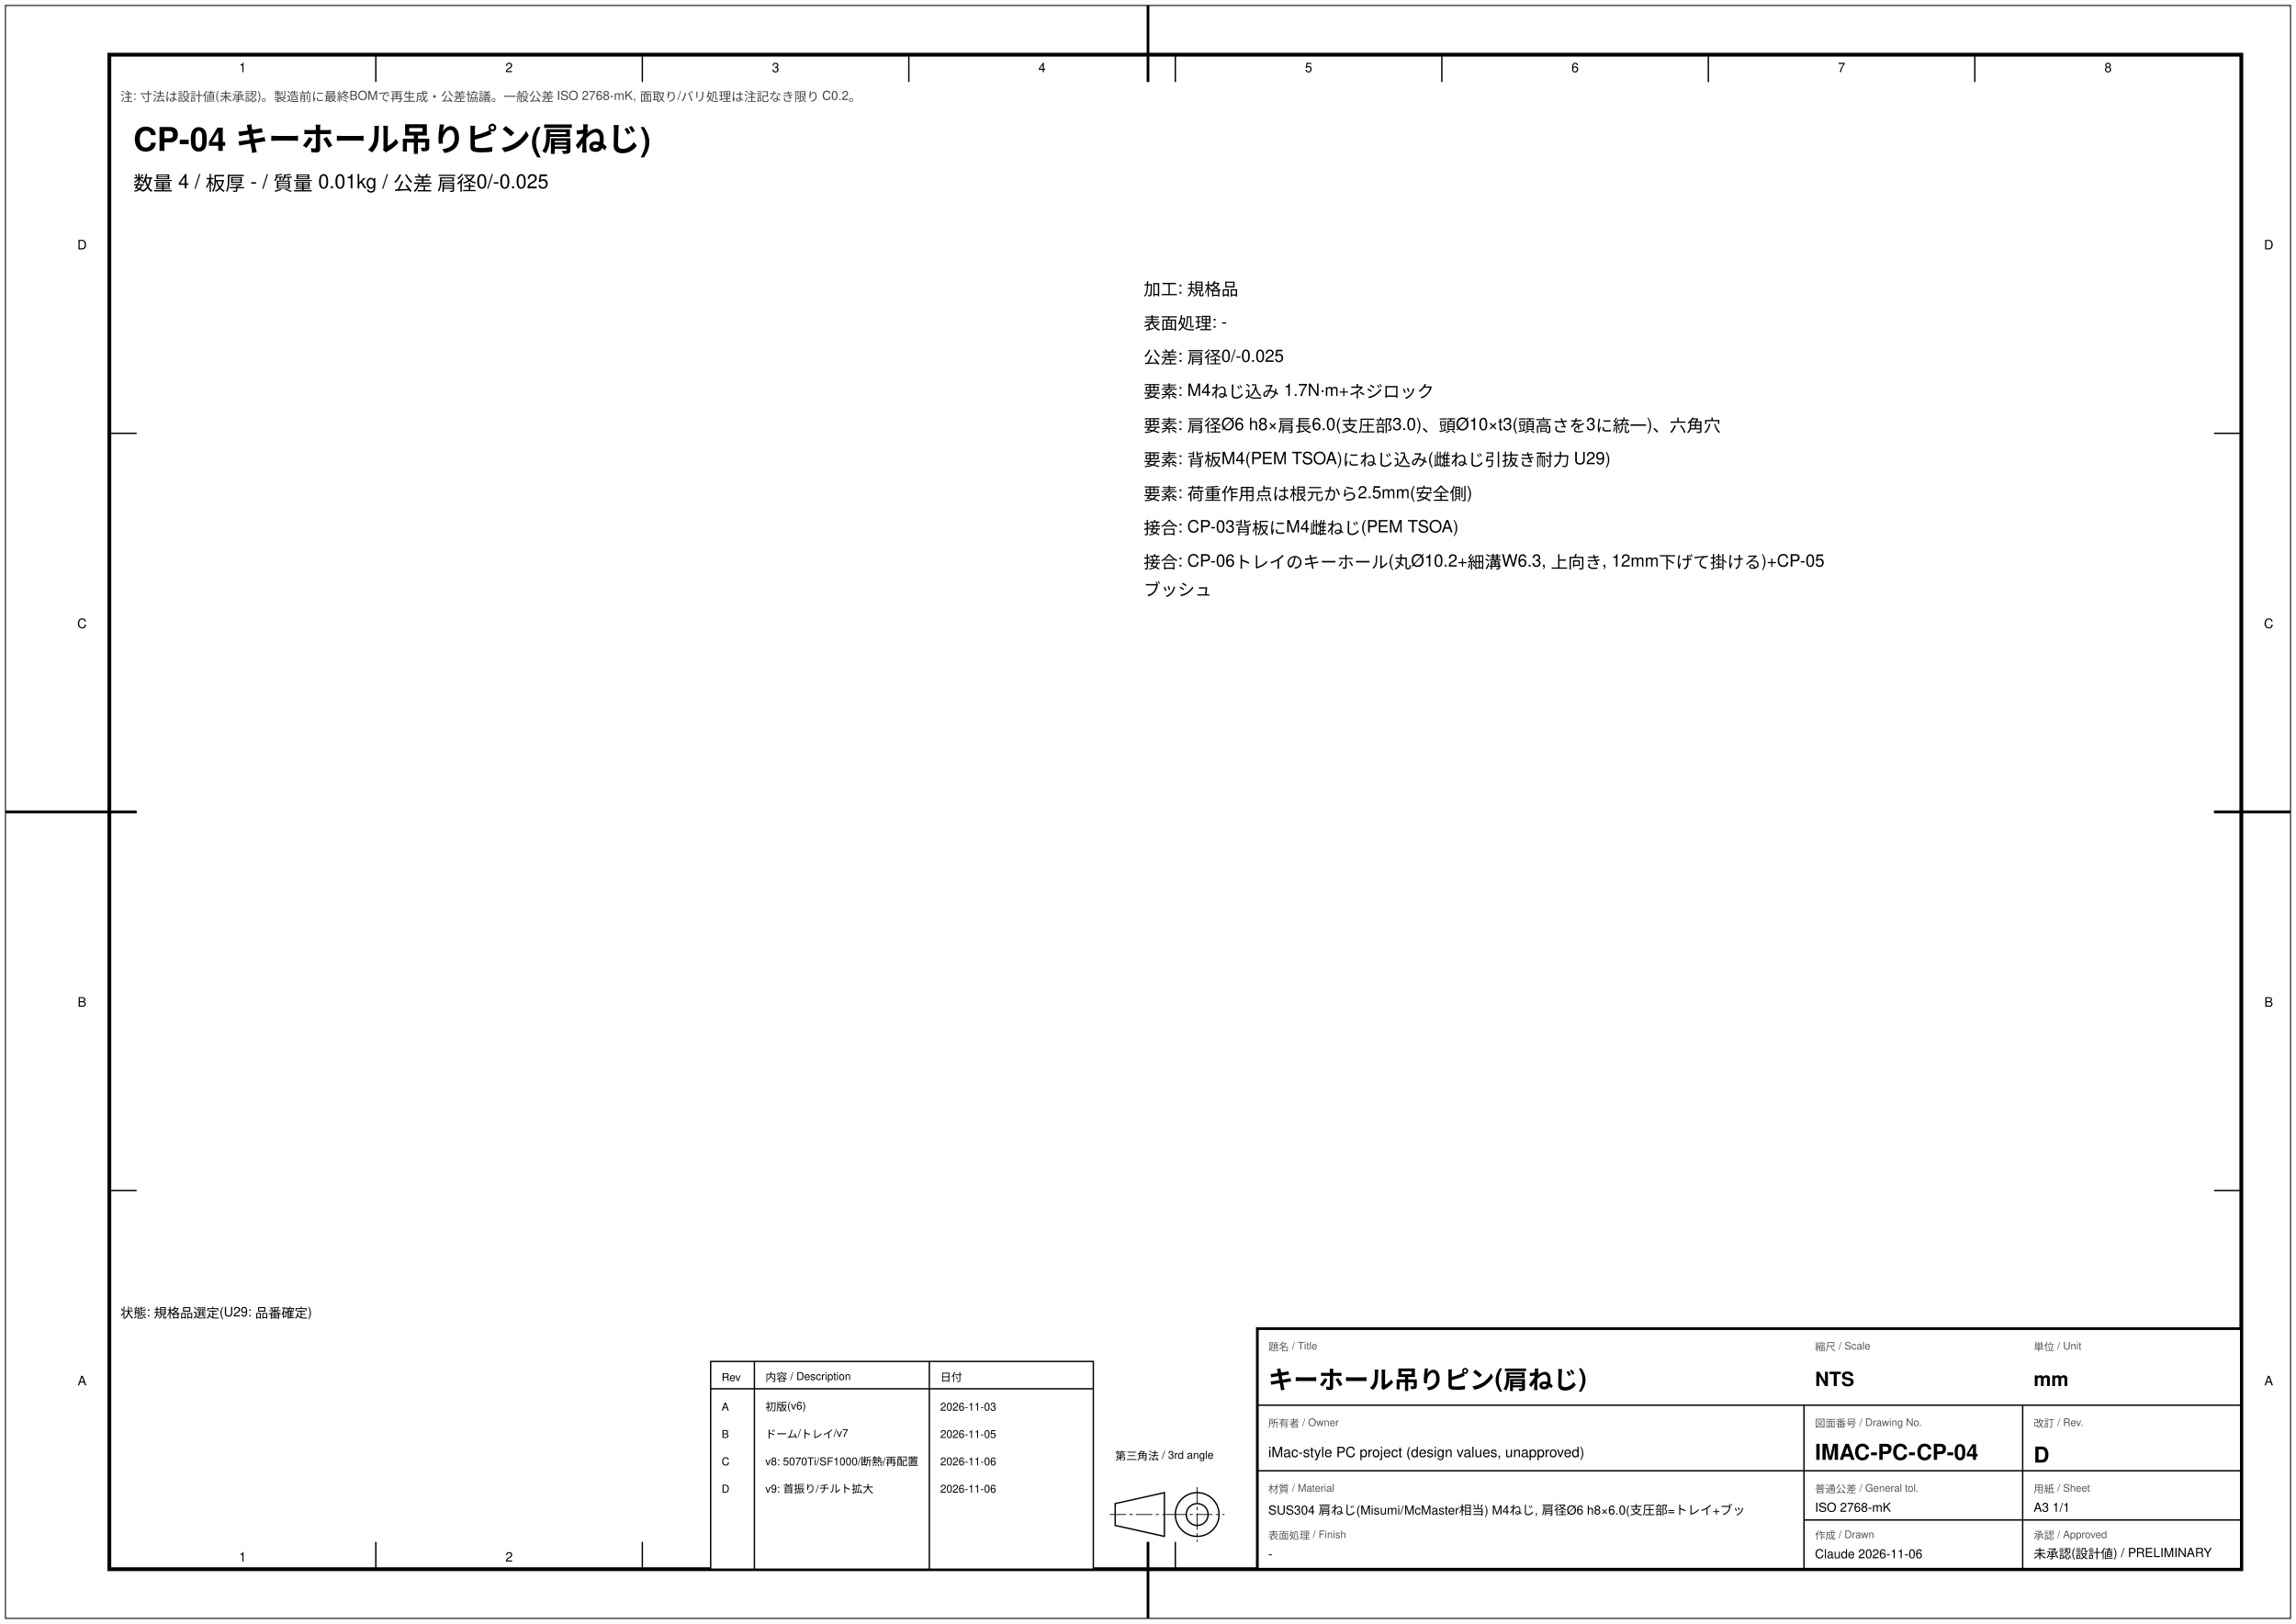
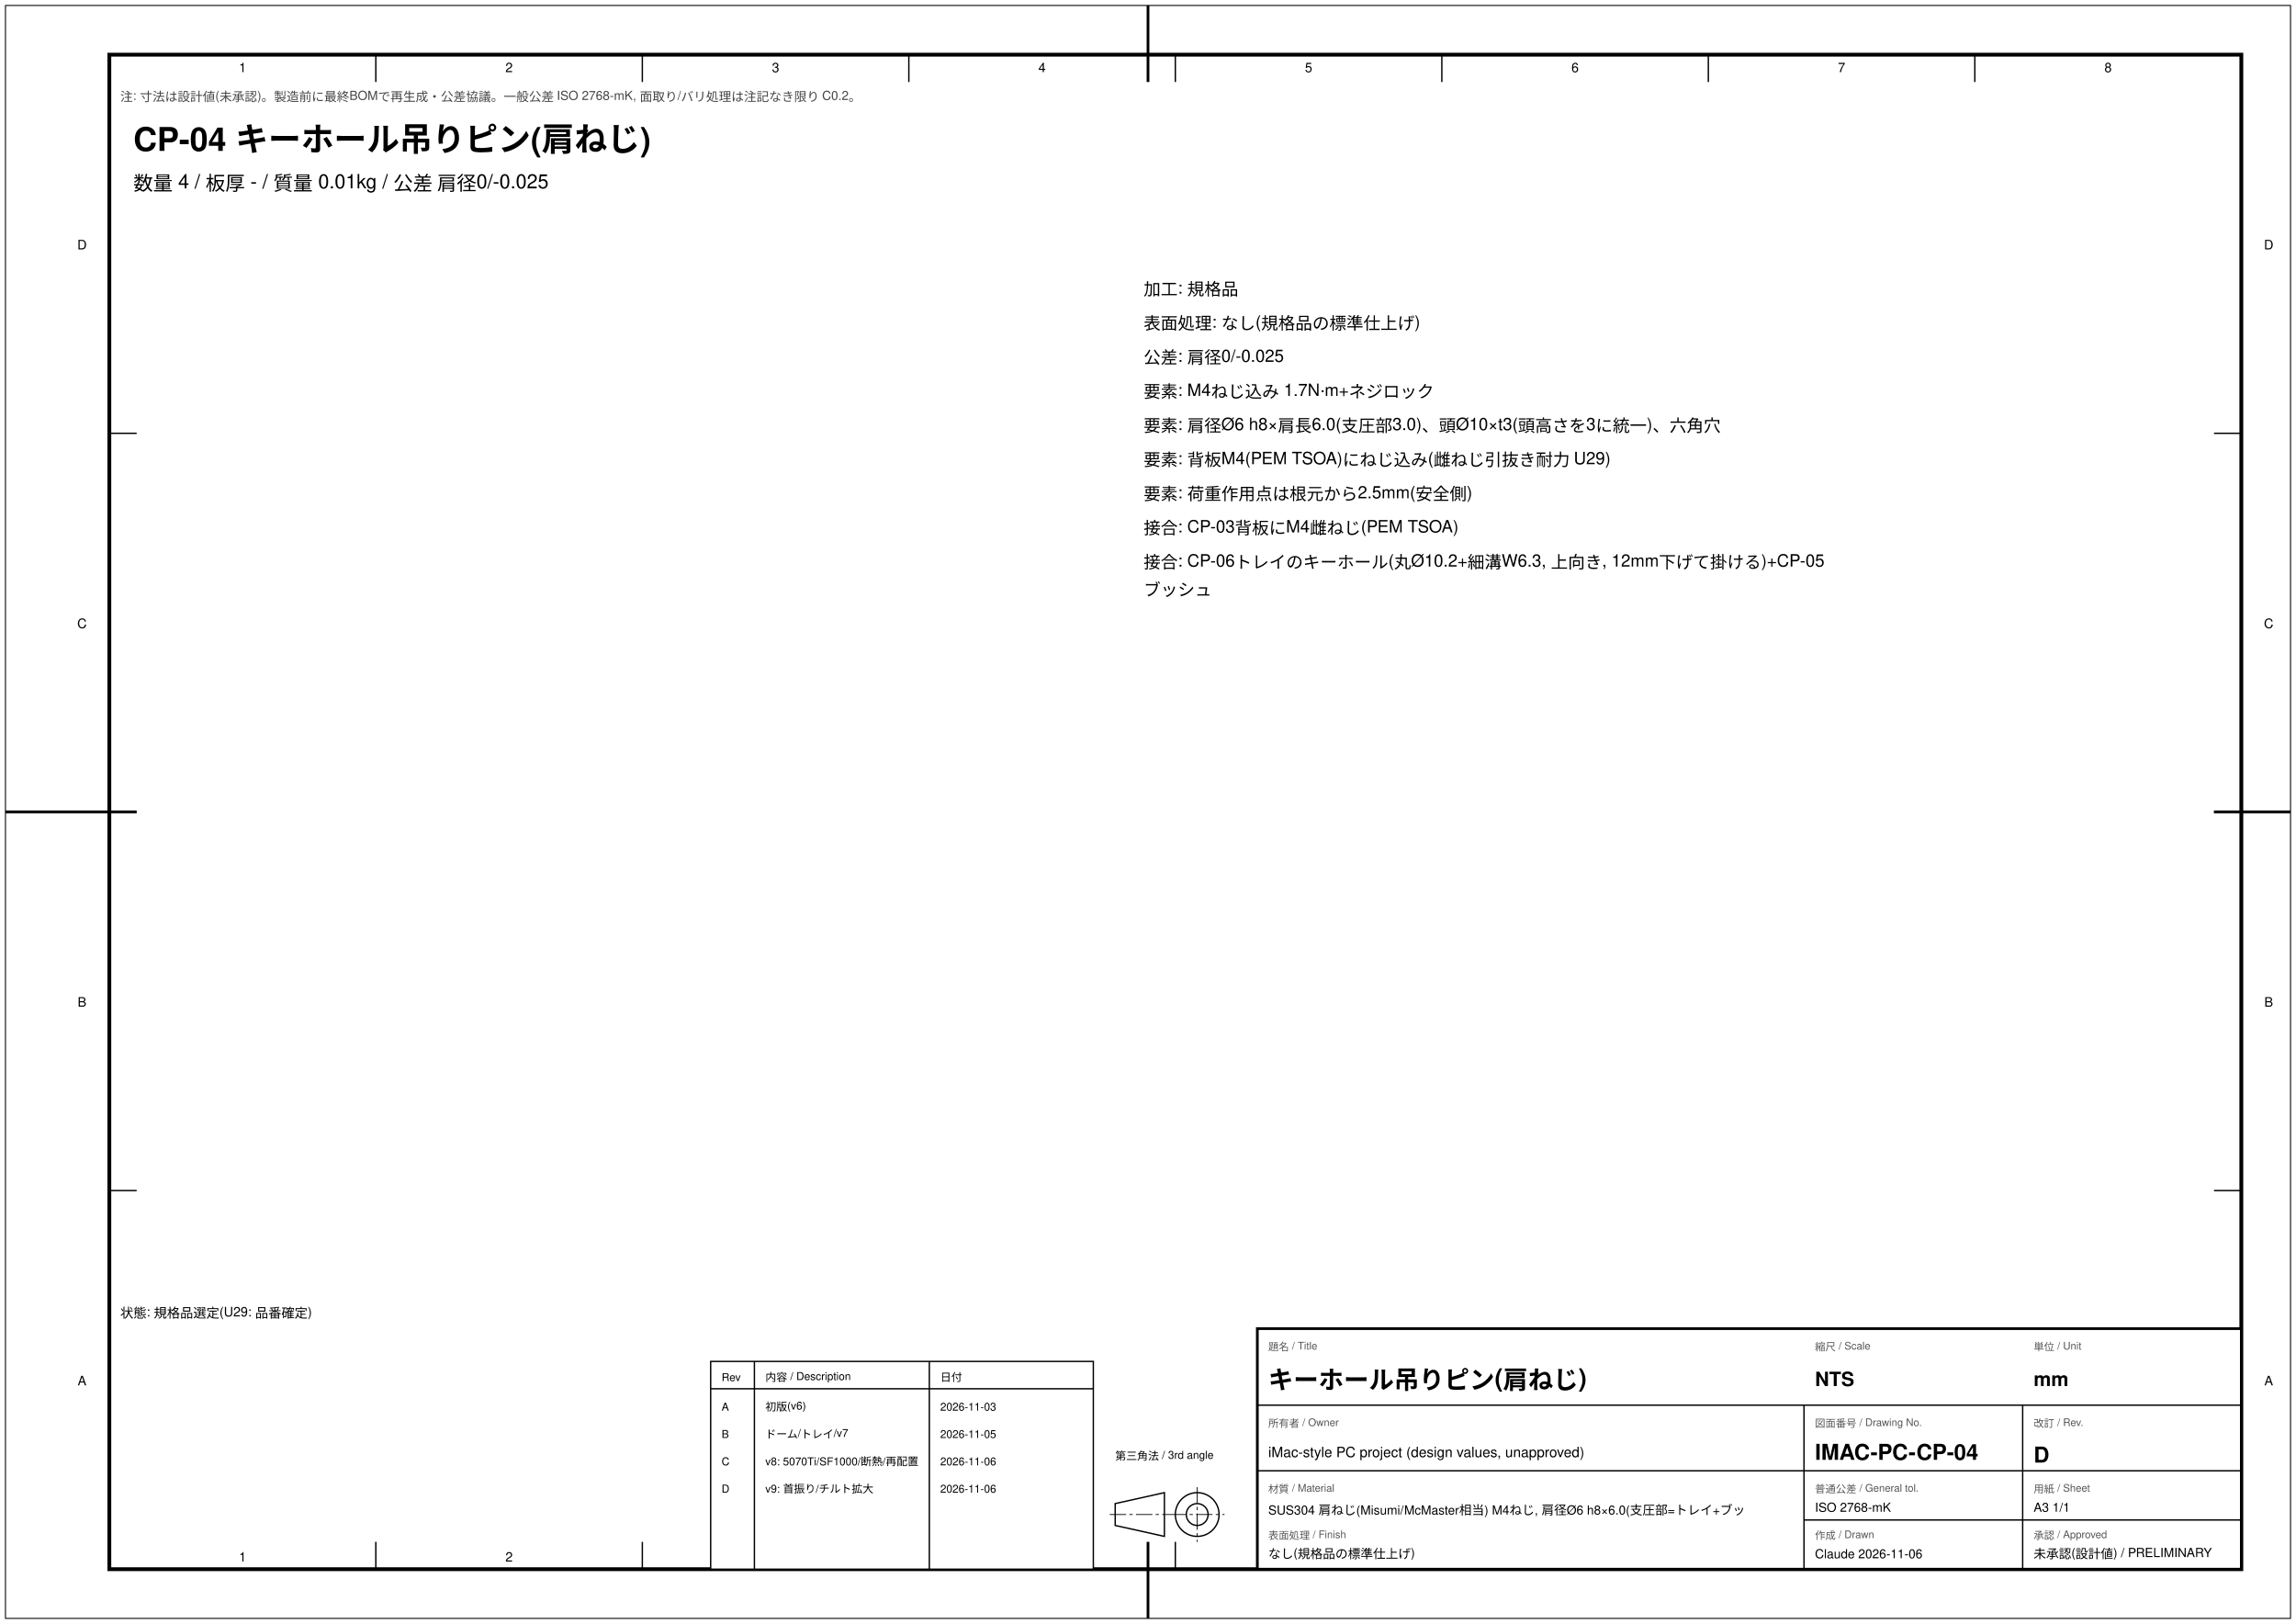
<svg xmlns="http://www.w3.org/2000/svg" viewBox="0 0 420 297" font-family="Helvetica,Arial,sans-serif">
  <defs>
    <marker id="a" markerWidth="5" markerHeight="5" refX="2.5" refY="2.5" orient="auto-start-reverse">
      <path d="M0,0 L5,2.5 L0,5 z" fill="#06c" />
    </marker>
  </defs>
  <g data-frame="1">
    <rect width="100%" height="100%" fill="#fff" />
    <rect x="1" y="1" width="418" height="295" fill="none" stroke="#000" stroke-width=".18" />
    <rect x="20" y="10" width="390" height="277" fill="none" stroke="#000" stroke-width=".7" />
    <line x1="68.75" y1="10" x2="68.75" y2="15" stroke="#000" stroke-width="0.25" />
    <line x1="68.75" y1="287" x2="68.75" y2="282" stroke="#000" stroke-width="0.25" />
    <text x="44.38" y="13.20" font-size="2.4" text-anchor="middle" font-weight="normal" fill="#000">1</text>
    <text x="44.38" y="285.60" font-size="2.4" text-anchor="middle" font-weight="normal" fill="#000">1</text>
    <line x1="117.5" y1="10" x2="117.5" y2="15" stroke="#000" stroke-width="0.25" />
    <line x1="117.5" y1="287" x2="117.5" y2="282" stroke="#000" stroke-width="0.25" />
    <text x="93.12" y="13.20" font-size="2.4" text-anchor="middle" font-weight="normal" fill="#000">2</text>
    <text x="93.12" y="285.60" font-size="2.4" text-anchor="middle" font-weight="normal" fill="#000">2</text>
    <line x1="166.25" y1="10" x2="166.25" y2="15" stroke="#000" stroke-width="0.25" />
    <line x1="166.25" y1="287" x2="166.25" y2="282" stroke="#000" stroke-width="0.25" />
    <text x="141.88" y="13.20" font-size="2.4" text-anchor="middle" font-weight="normal" fill="#000">3</text>
    <text x="141.88" y="285.60" font-size="2.4" text-anchor="middle" font-weight="normal" fill="#000">3</text>
    <line x1="215.0" y1="10" x2="215.0" y2="15" stroke="#000" stroke-width="0.25" />
    <line x1="215.0" y1="287" x2="215.0" y2="282" stroke="#000" stroke-width="0.25" />
    <text x="190.62" y="13.20" font-size="2.4" text-anchor="middle" font-weight="normal" fill="#000">4</text>
    <text x="190.62" y="285.60" font-size="2.4" text-anchor="middle" font-weight="normal" fill="#000">4</text>
    <line x1="263.75" y1="10" x2="263.75" y2="15" stroke="#000" stroke-width="0.25" />
    <line x1="263.75" y1="287" x2="263.75" y2="282" stroke="#000" stroke-width="0.25" />
    <text x="239.38" y="13.20" font-size="2.4" text-anchor="middle" font-weight="normal" fill="#000">5</text>
    <text x="239.38" y="285.60" font-size="2.4" text-anchor="middle" font-weight="normal" fill="#000">5</text>
    <line x1="312.5" y1="10" x2="312.5" y2="15" stroke="#000" stroke-width="0.25" />
    <line x1="312.5" y1="287" x2="312.5" y2="282" stroke="#000" stroke-width="0.25" />
    <text x="288.12" y="13.20" font-size="2.4" text-anchor="middle" font-weight="normal" fill="#000">6</text>
    <text x="288.12" y="285.60" font-size="2.4" text-anchor="middle" font-weight="normal" fill="#000">6</text>
    <line x1="361.25" y1="10" x2="361.25" y2="15" stroke="#000" stroke-width="0.25" />
    <line x1="361.25" y1="287" x2="361.25" y2="282" stroke="#000" stroke-width="0.25" />
    <text x="336.88" y="13.20" font-size="2.4" text-anchor="middle" font-weight="normal" fill="#000">7</text>
    <text x="336.88" y="285.60" font-size="2.4" text-anchor="middle" font-weight="normal" fill="#000">7</text>
    <text x="385.62" y="13.20" font-size="2.4" text-anchor="middle" font-weight="normal" fill="#000">8</text>
    <text x="385.62" y="285.60" font-size="2.4" text-anchor="middle" font-weight="normal" fill="#000">8</text>
    <line x1="20" y1="79.25" x2="25" y2="79.25" stroke="#000" stroke-width="0.25" />
    <line x1="410" y1="79.25" x2="405" y2="79.25" stroke="#000" stroke-width="0.25" />
    <line x1="20" y1="148.5" x2="25" y2="148.5" stroke="#000" stroke-width="0.25" />
    <line x1="410" y1="148.5" x2="405" y2="148.5" stroke="#000" stroke-width="0.25" />
    <line x1="20" y1="217.75" x2="25" y2="217.75" stroke="#000" stroke-width="0.25" />
    <line x1="410" y1="217.75" x2="405" y2="217.75" stroke="#000" stroke-width="0.25" />
    <text x="15.00" y="45.62" font-size="2.4" text-anchor="middle" font-weight="normal" fill="#000">D</text>
    <text x="415.00" y="45.62" font-size="2.4" text-anchor="middle" font-weight="normal" fill="#000">D</text>
    <text x="15.00" y="114.88" font-size="2.4" text-anchor="middle" font-weight="normal" fill="#000">C</text>
    <text x="415.00" y="114.88" font-size="2.4" text-anchor="middle" font-weight="normal" fill="#000">C</text>
    <text x="15.00" y="184.12" font-size="2.4" text-anchor="middle" font-weight="normal" fill="#000">B</text>
    <text x="415.00" y="184.12" font-size="2.4" text-anchor="middle" font-weight="normal" fill="#000">B</text>
    <text x="15.00" y="253.38" font-size="2.4" text-anchor="middle" font-weight="normal" fill="#000">A</text>
    <text x="415.00" y="253.38" font-size="2.4" text-anchor="middle" font-weight="normal" fill="#000">A</text>
    <line x1="1" y1="148.5" x2="25" y2="148.5" stroke="#000" stroke-width="0.5" />
    <line x1="405" y1="148.5" x2="419" y2="148.5" stroke="#000" stroke-width="0.5" />
    <line x1="210.0" y1="1" x2="210.0" y2="15" stroke="#000" stroke-width="0.5" />
    <line x1="210.0" y1="282" x2="210.0" y2="296" stroke="#000" stroke-width="0.5" />
    <rect x="230" y="243" width="180" height="44" fill="#fff" stroke="#000" stroke-width=".5" />
    <line x1="230" y1="257" x2="410" y2="257" stroke="#000" stroke-width="0.25" />
    <line x1="230" y1="269" x2="410" y2="269" stroke="#000" stroke-width="0.25" />
    <line x1="330" y1="257" x2="330" y2="287" stroke="#000" stroke-width="0.25" />
    <line x1="370" y1="257" x2="370" y2="287" stroke="#000" stroke-width="0.25" />
    <line x1="330" y1="278" x2="410" y2="278" stroke="#000" stroke-width="0.25" />
    <text x="232.00" y="247.00" font-size="1.9" text-anchor="start" font-weight="normal" fill="#555">題名 / Title</text>
    <text x="232.00" y="254.00" font-size="4.6" text-anchor="start" font-weight="bold" fill="#000">キーホール吊りピン(肩ねじ)</text>
    <text x="232.00" y="261.00" font-size="1.9" text-anchor="start" font-weight="normal" fill="#555">所有者 / Owner</text>
    <text x="232.00" y="266.50" font-size="2.6" text-anchor="start" font-weight="normal" fill="#000">iMac-style PC project (design values, unapproved)</text>
    <text x="232.00" y="273.00" font-size="1.9" text-anchor="start" font-weight="normal" fill="#555">材質 / Material</text>
    <text x="232.00" y="277.00" font-size="2.3" text-anchor="start" font-weight="normal" fill="#000">SUS304 肩ねじ(Misumi/McMaster相当) M4ねじ, 肩径Ø6 h8×6.0(支圧部=トレイ+ブッ</text>
    <text x="232.00" y="281.50" font-size="1.9" text-anchor="start" font-weight="normal" fill="#555">表面処理 / Finish</text>
-     <text x="232.00" y="285.00" font-size="2.3" text-anchor="start" font-weight="normal" fill="#000">-</text>
+     <text x="232.00" y="285.00" font-size="2.3" text-anchor="start" font-weight="normal" fill="#000">なし(規格品の標準仕上げ)</text>
    <text x="332.00" y="261.00" font-size="1.9" text-anchor="start" font-weight="normal" fill="#555">図面番号 / Drawing No.</text>
    <text x="332.00" y="267.00" font-size="4.0" text-anchor="start" font-weight="bold" fill="#000">IMAC-PC-CP-04</text>
    <text x="332.00" y="273.00" font-size="1.9" text-anchor="start" font-weight="normal" fill="#555">普通公差 / General tol.</text>
    <text x="332.00" y="276.50" font-size="2.3" text-anchor="start" font-weight="normal" fill="#000">ISO 2768-mK</text>
    <text x="372.00" y="261.00" font-size="1.9" text-anchor="start" font-weight="normal" fill="#555">改訂 / Rev.</text>
    <text x="372.00" y="267.50" font-size="4.0" text-anchor="start" font-weight="bold" fill="#000">D</text>
    <text x="372.00" y="273.00" font-size="1.9" text-anchor="start" font-weight="normal" fill="#555">用紙 / Sheet</text>
    <text x="372.00" y="276.50" font-size="2.3" text-anchor="start" font-weight="normal" fill="#000">A3  1/1</text>
    <text x="332.00" y="247.00" font-size="1.9" text-anchor="start" font-weight="normal" fill="#555">縮尺 / Scale</text>
    <text x="332.00" y="253.50" font-size="3.6" text-anchor="start" font-weight="bold" fill="#000">NTS</text>
    <text x="372.00" y="247.00" font-size="1.9" text-anchor="start" font-weight="normal" fill="#555">単位 / Unit</text>
    <text x="372.00" y="253.50" font-size="3.6" text-anchor="start" font-weight="bold" fill="#000">mm</text>
    <text x="332.00" y="281.50" font-size="1.9" text-anchor="start" font-weight="normal" fill="#555">作成 / Drawn</text>
    <text x="332.00" y="285.00" font-size="2.3" text-anchor="start" font-weight="normal" fill="#000">Claude 2026-11-06</text>
    <text x="372.00" y="281.50" font-size="1.9" text-anchor="start" font-weight="normal" fill="#555">承認 / Approved</text>
    <text x="372.00" y="285.00" font-size="2.3" text-anchor="start" font-weight="normal" fill="#000">未承認(設計値) / PRELIMINARY</text>
    <g transform="translate(204,273)" stroke="#000" stroke-width=".25" fill="none">
      <path d="M0,2 L9,0 L9,8 L0,6 Z" />
      <line x1="-1" y1="4" x2="10" y2="4" stroke="#000" stroke-width="0.15" stroke-dasharray="3,0.6,0.6,0.6" />
      <circle cx="15" cy="4" r="4" />
      <circle cx="15" cy="4" r="2" />
      <line x1="10" y1="4" x2="20" y2="4" stroke="#000" stroke-width="0.15" stroke-dasharray="3,0.6,0.6,0.6" />
      <line x1="15" y1="-1" x2="15" y2="9" stroke="#000" stroke-width="0.15" stroke-dasharray="3,0.6,0.6,0.6" />
    </g>
    <text x="204.00" y="267.00" font-size="2.0" text-anchor="start" font-weight="normal" fill="#000">第三角法 / 3rd angle</text>
    <rect x="130" y="249" width="70" height="38" fill="#fff" stroke="#000" stroke-width=".25" />
    <line x1="130" y1="254" x2="200" y2="254" stroke="#000" stroke-width="0.25" />
    <line x1="138" y1="249" x2="138" y2="287" stroke="#000" stroke-width="0.25" />
    <line x1="170" y1="249" x2="170" y2="287" stroke="#000" stroke-width="0.25" />
    <text x="132.00" y="252.60" font-size="2.0" text-anchor="start" font-weight="normal" fill="#000">Rev</text>
    <text x="140.00" y="252.60" font-size="2.0" text-anchor="start" font-weight="normal" fill="#000">内容 / Description</text>
    <text x="172.00" y="252.60" font-size="2.0" text-anchor="start" font-weight="normal" fill="#000">日付</text>
    <text x="132.00" y="258.00" font-size="2.0" text-anchor="start" font-weight="normal" fill="#000">A</text>
    <text x="140.00" y="258.00" font-size="2.0" text-anchor="start" font-weight="normal" fill="#000">初版(v6)</text>
    <text x="172.00" y="258.00" font-size="2.0" text-anchor="start" font-weight="normal" fill="#000">2026-11-03</text>
    <text x="132.00" y="263.00" font-size="2.0" text-anchor="start" font-weight="normal" fill="#000">B</text>
    <text x="140.00" y="263.00" font-size="2.0" text-anchor="start" font-weight="normal" fill="#000">ドーム/トレイ/v7</text>
    <text x="172.00" y="263.00" font-size="2.0" text-anchor="start" font-weight="normal" fill="#000">2026-11-05</text>
    <text x="132.00" y="268.00" font-size="2.0" text-anchor="start" font-weight="normal" fill="#000">C</text>
    <text x="140.00" y="268.00" font-size="2.0" text-anchor="start" font-weight="normal" fill="#000">v8: 5070Ti/SF1000/断熱/再配置</text>
    <text x="172.00" y="268.00" font-size="2.0" text-anchor="start" font-weight="normal" fill="#000">2026-11-06</text>
    <text x="132.00" y="273.00" font-size="2.0" text-anchor="start" font-weight="normal" fill="#000">D</text>
    <text x="140.00" y="273.00" font-size="2.0" text-anchor="start" font-weight="normal" fill="#000">v9: 首振り/チルト拡大</text>
    <text x="172.00" y="273.00" font-size="2.0" text-anchor="start" font-weight="normal" fill="#000">2026-11-06</text>
    <text x="22.00" y="241.00" font-size="2.4" text-anchor="start" font-weight="normal" fill="#000">状態: 規格品選定(U29: 品番確定)</text>
    <text x="22.00" y="18.50" font-size="2.3" text-anchor="start" font-weight="normal" fill="#444">注: 寸法は設計値(未承認)。製造前に最終BOMで再生成・公差協議。一般公差 ISO 2768-mK, 面取り/バリ処理は注記なき限り C0.2。</text>
  </g>
  <g transform="translate(22,18) scale(1.2)">
    <text x="2" y="8" font-size="5" font-weight="bold">CP-04 キーホール吊りピン(肩ねじ)</text>
    <text x="2" y="14" font-size="3">数量 4 / 板厚 - / 質量 0.01kg / 公差 肩径0/-0.025</text>
    <text x="156" y="30" font-size="2.6">加工: 規格品</text>
-     <text x="156" y="35.2" font-size="2.6">表面処理: -</text>
+     <text x="156" y="35.2" font-size="2.6">表面処理: なし(規格品の標準仕上げ)</text>
    <text x="156" y="40.4" font-size="2.6">公差: 肩径0/-0.025</text>
    <text x="156" y="45.6" font-size="2.6">要素: M4ねじ込み 1.7N·m+ネジロック</text>
    <text x="156" y="50.8" font-size="2.6">要素: 肩径Ø6 h8×肩長6.0(支圧部3.0)、頭Ø10×t3(頭高さを3に統一)、六角穴</text>
    <text x="156" y="56" font-size="2.6">要素: 背板M4(PEM TSOA)にねじ込み(雌ねじ引抜き耐力 U29)</text>
    <text x="156" y="61.2" font-size="2.6">要素: 荷重作用点は根元から2.5mm(安全側)</text>
    <text x="156" y="66.4" font-size="2.6">接合: CP-03背板にM4雌ねじ(PEM TSOA)</text>
    <text x="156" y="71.6" font-size="2.6">接合: CP-06トレイのキーホール(丸Ø10.2+細溝W6.3, 上向き, 12mm下げて掛ける)+CP-05</text>
    <text x="156" y="75.8" font-size="2.6">ブッシュ</text>
  </g>
</svg>
